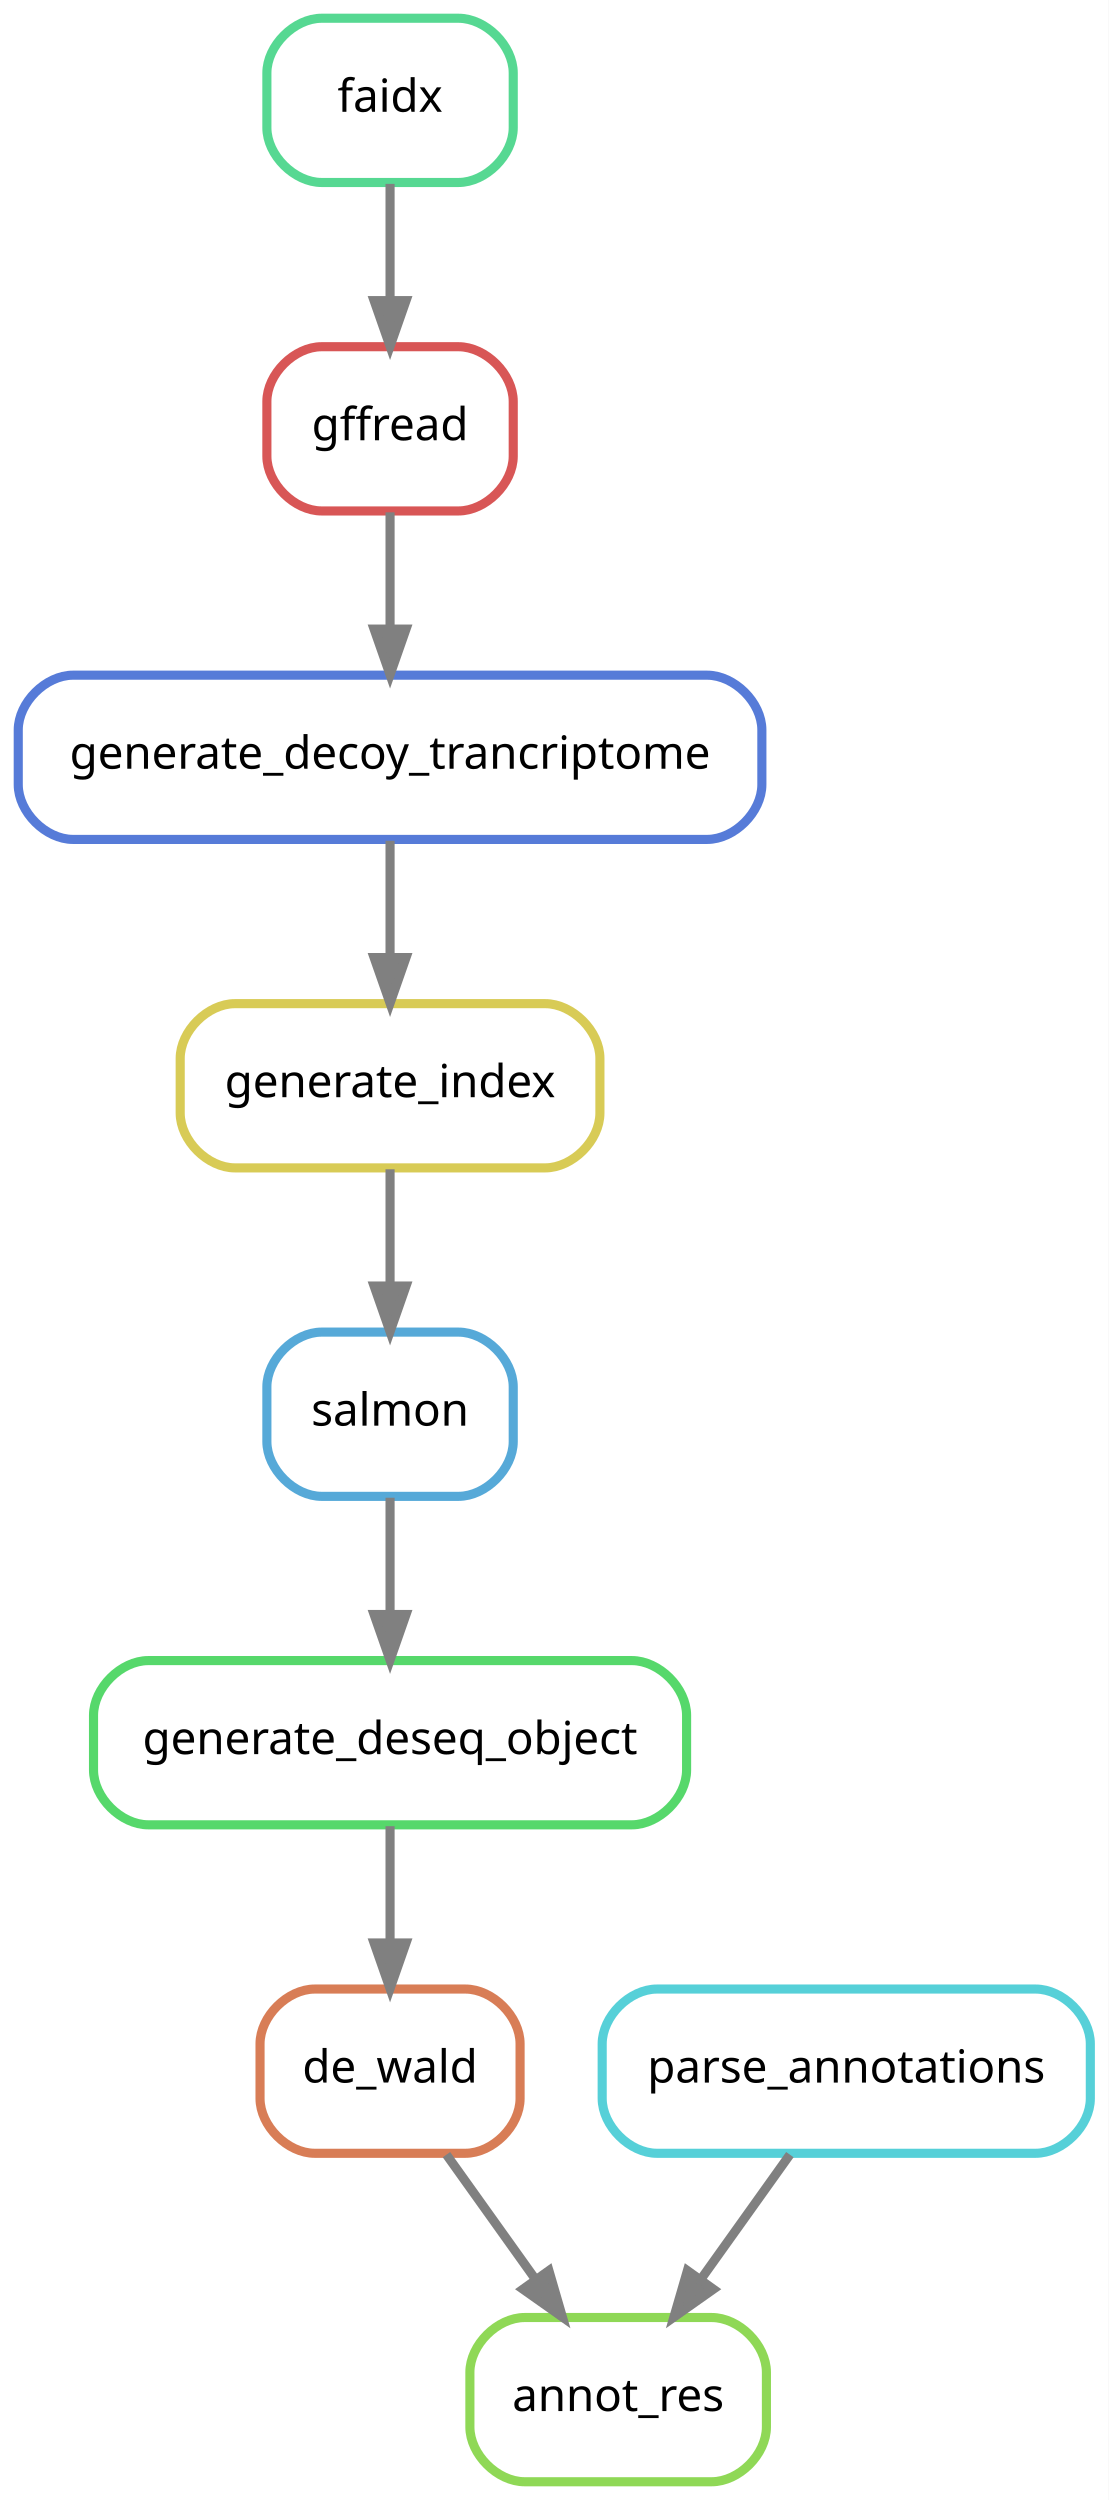
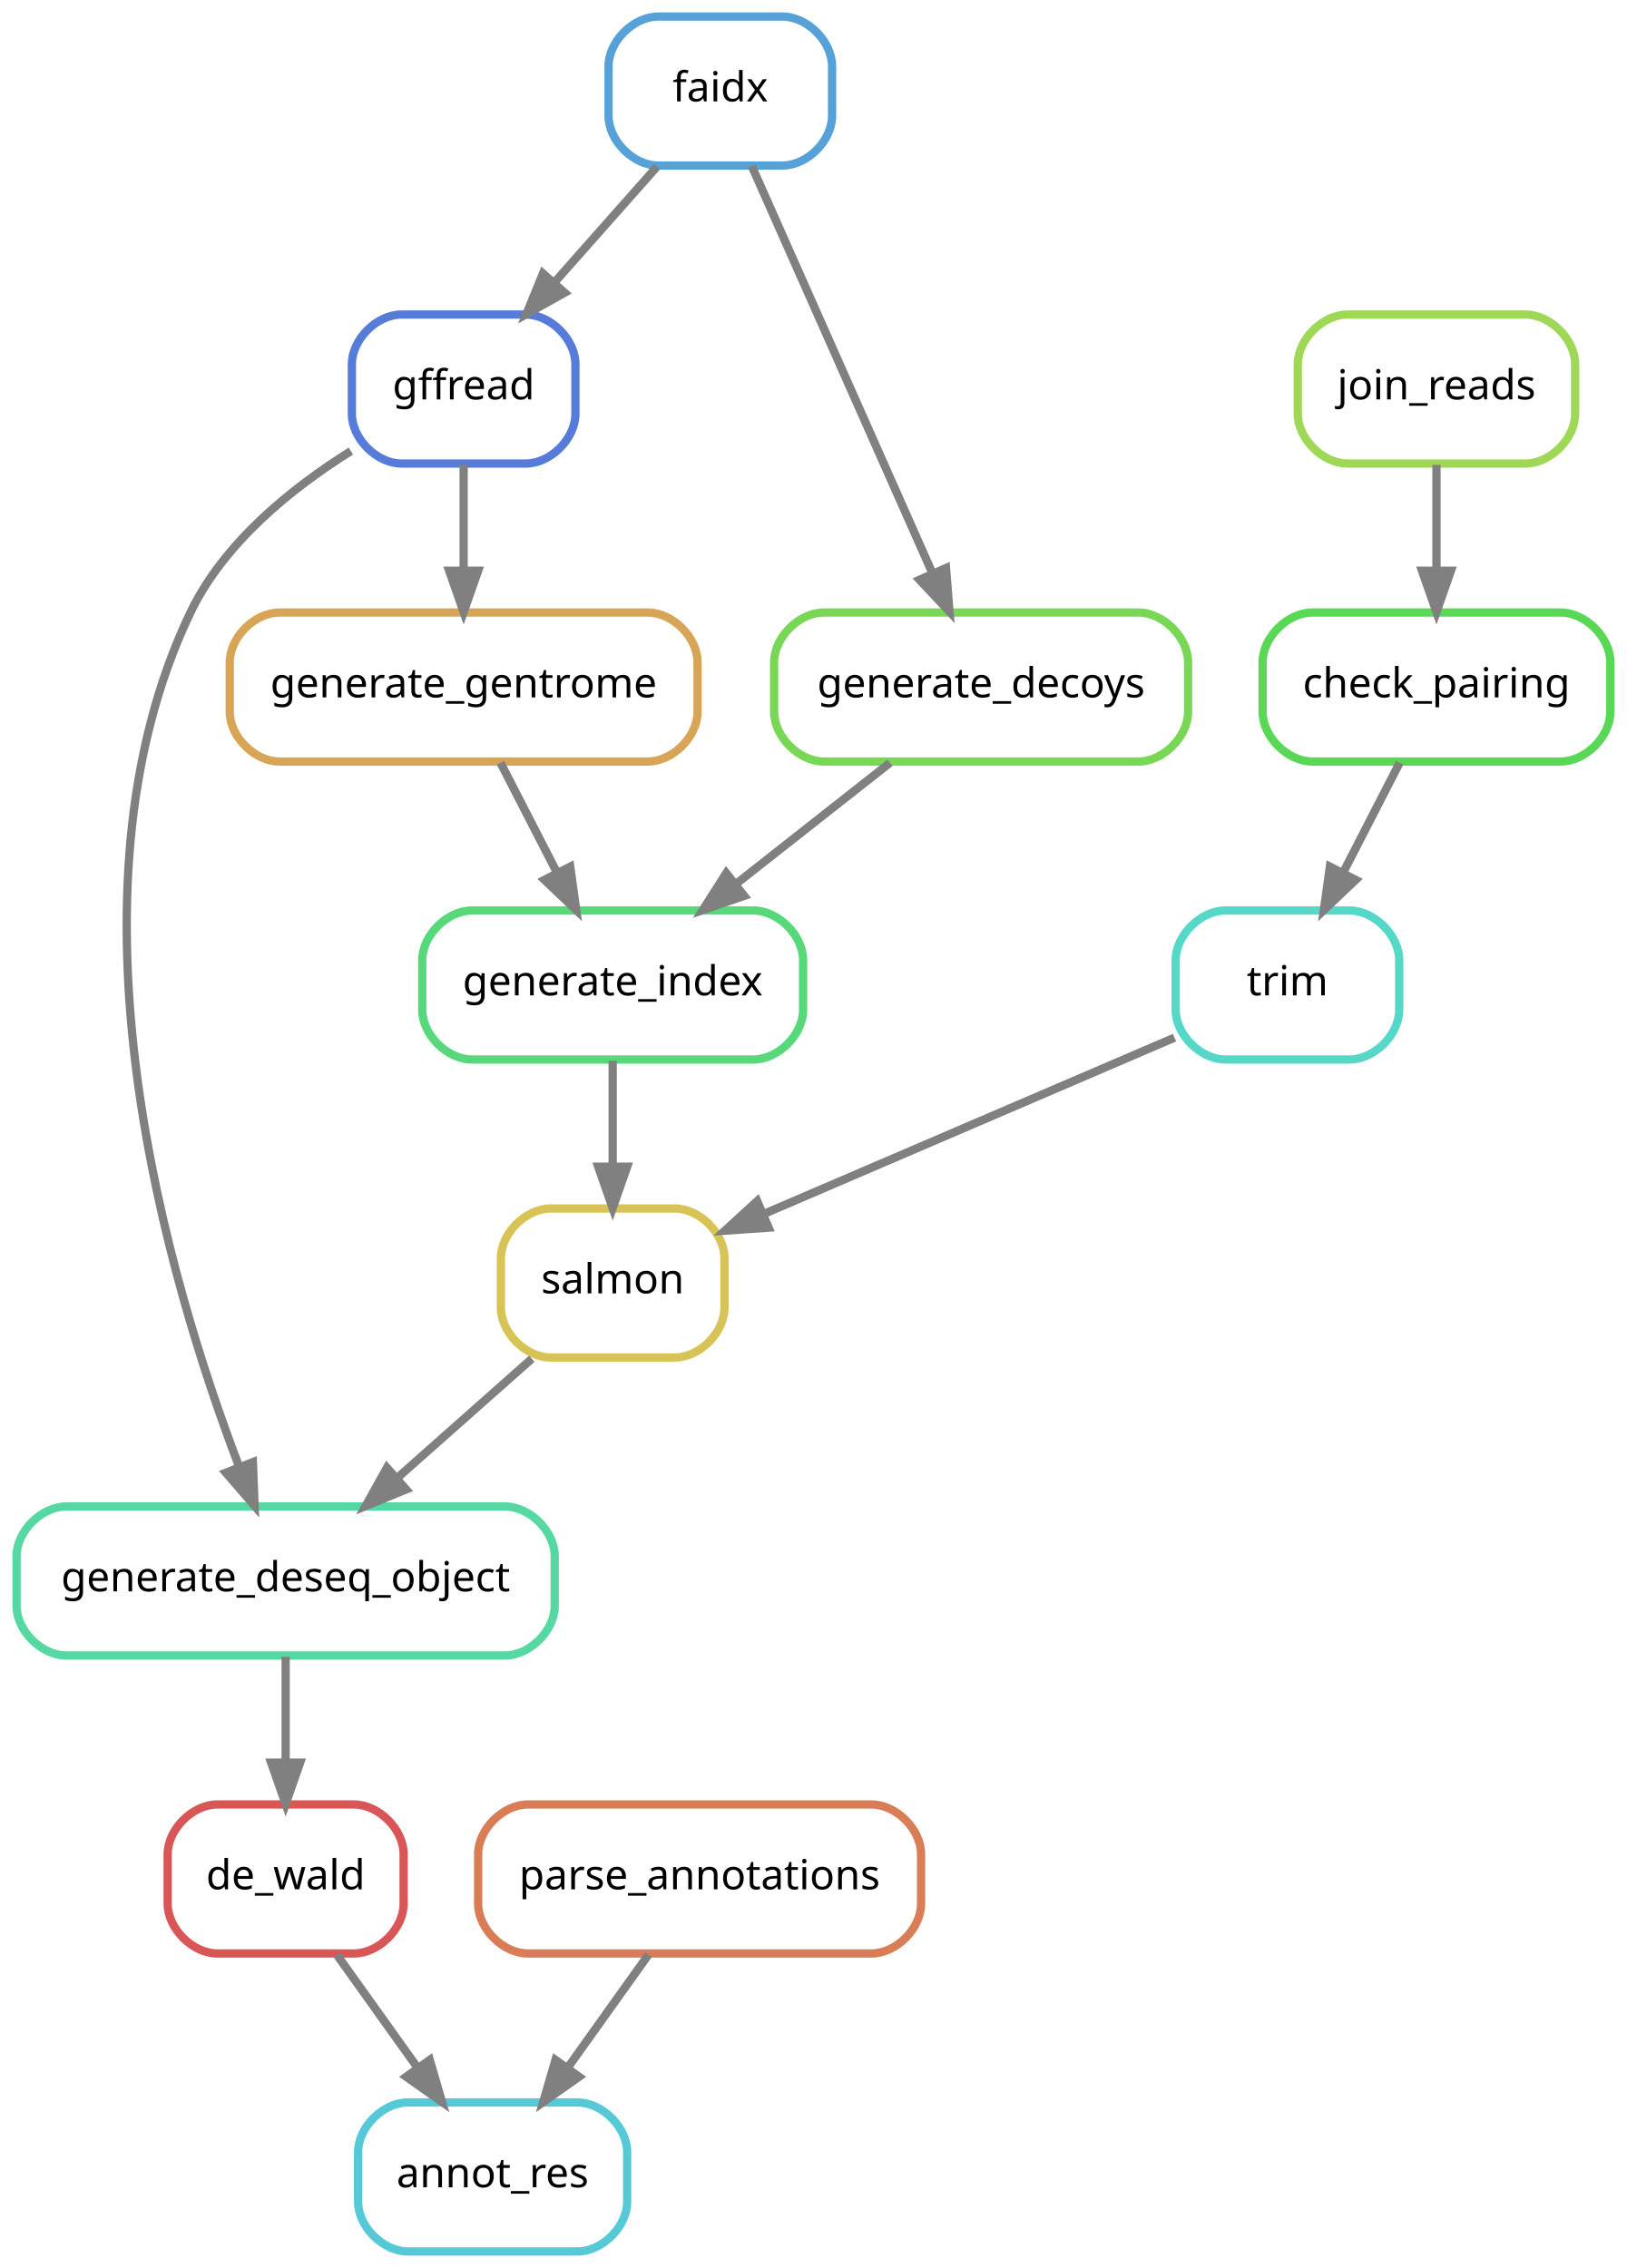
- <svg xmlns="http://www.w3.org/2000/svg" width="243pt" height="548pt" viewBox="0.00 0.00 243.00 548.00">
+ <svg xmlns="http://www.w3.org/2000/svg" width="393pt" height="548pt" viewBox="0.00 0.00 393.00 548.00">
  <g id="graph0" class="graph" transform="scale(1 1) rotate(0) translate(4 544)">
-     <polygon fill="white" stroke="transparent" points="-4,4 -4,-544 239,-544 239,4 -4,4" />
+     <polygon fill="white" stroke="transparent" points="-4,4 -4,-544 389,-544 389,4 -4,4" />
    <g id="node1" class="node">
-       <path fill="none" stroke="#8fd856" stroke-width="2" d="M152,-36C152,-36 111,-36 111,-36 105,-36 99,-30 99,-24 99,-24 99,-12 99,-12 99,-6 105,0 111,0 111,0 152,0 152,0 158,0 164,-6 164,-12 164,-12 164,-24 164,-24 164,-30 158,-36 152,-36" />
-       <text text-anchor="middle" x="131.5" y="-15.5" font-family="sans" font-size="10.00">annot_res</text>
+       <path fill="none" stroke="#56c9d8" stroke-width="2" d="M135.5,-36C135.5,-36 94.5,-36 94.5,-36 88.5,-36 82.5,-30 82.5,-24 82.5,-24 82.5,-12 82.5,-12 82.5,-6 88.5,0 94.5,0 94.5,0 135.5,0 135.5,0 141.5,0 147.5,-6 147.5,-12 147.5,-12 147.5,-24 147.5,-24 147.5,-30 141.5,-36 135.5,-36" />
+       <text text-anchor="middle" x="115" y="-15.5" font-family="sans" font-size="10.00">annot_res</text>
    </g>
    <g id="node2" class="node">
-       <path fill="none" stroke="#d87d56" stroke-width="2" d="M98,-108C98,-108 65,-108 65,-108 59,-108 53,-102 53,-96 53,-96 53,-84 53,-84 53,-78 59,-72 65,-72 65,-72 98,-72 98,-72 104,-72 110,-78 110,-84 110,-84 110,-96 110,-96 110,-102 104,-108 98,-108" />
-       <text text-anchor="middle" x="81.5" y="-87.5" font-family="sans" font-size="10.00">de_wald</text>
+       <path fill="none" stroke="#d85656" stroke-width="2" d="M81.5,-108C81.5,-108 48.5,-108 48.5,-108 42.5,-108 36.5,-102 36.5,-96 36.5,-96 36.5,-84 36.5,-84 36.5,-78 42.5,-72 48.5,-72 48.5,-72 81.5,-72 81.5,-72 87.5,-72 93.5,-78 93.5,-84 93.5,-84 93.5,-96 93.5,-96 93.5,-102 87.5,-108 81.5,-108" />
+       <text text-anchor="middle" x="65" y="-87.5" font-family="sans" font-size="10.00">de_wald</text>
    </g>
    <g id="edge1" class="edge">
-       <path fill="none" stroke="grey" stroke-width="2" d="M93.86,-71.7C99.73,-63.47 106.87,-53.48 113.34,-44.42" />
-       <polygon fill="grey" stroke="grey" stroke-width="2" points="116.32,-46.28 119.28,-36.1 110.62,-42.21 116.32,-46.28" />
+       <path fill="none" stroke="grey" stroke-width="2" d="M77.36,-71.7C83.23,-63.47 90.37,-53.48 96.84,-44.42" />
+       <polygon fill="grey" stroke="grey" stroke-width="2" points="99.82,-46.28 102.78,-36.1 94.12,-42.21 99.82,-46.28" />
    </g>
    <g id="node3" class="node">
-       <path fill="none" stroke="#56d0d8" stroke-width="2" d="M223,-108C223,-108 140,-108 140,-108 134,-108 128,-102 128,-96 128,-96 128,-84 128,-84 128,-78 134,-72 140,-72 140,-72 223,-72 223,-72 229,-72 235,-78 235,-84 235,-84 235,-96 235,-96 235,-102 229,-108 223,-108" />
-       <text text-anchor="middle" x="181.5" y="-87.5" font-family="sans" font-size="10.00">parse_annotations</text>
+       <path fill="none" stroke="#d87d56" stroke-width="2" d="M206.5,-108C206.5,-108 123.5,-108 123.5,-108 117.5,-108 111.5,-102 111.5,-96 111.5,-96 111.5,-84 111.5,-84 111.5,-78 117.5,-72 123.5,-72 123.5,-72 206.5,-72 206.5,-72 212.5,-72 218.5,-78 218.5,-84 218.5,-84 218.5,-96 218.5,-96 218.5,-102 212.5,-108 206.5,-108" />
+       <text text-anchor="middle" x="165" y="-87.5" font-family="sans" font-size="10.00">parse_annotations</text>
    </g>
    <g id="edge2" class="edge">
-       <path fill="none" stroke="grey" stroke-width="2" d="M169.14,-71.7C163.27,-63.47 156.13,-53.48 149.66,-44.42" />
-       <polygon fill="grey" stroke="grey" stroke-width="2" points="152.38,-42.21 143.72,-36.1 146.68,-46.28 152.38,-42.21" />
+       <path fill="none" stroke="grey" stroke-width="2" d="M152.64,-71.7C146.77,-63.47 139.63,-53.48 133.16,-44.42" />
+       <polygon fill="grey" stroke="grey" stroke-width="2" points="135.88,-42.21 127.22,-36.1 130.18,-46.28 135.88,-42.21" />
    </g>
    <g id="node4" class="node">
-       <path fill="none" stroke="#56d86b" stroke-width="2" d="M134.5,-180C134.5,-180 28.5,-180 28.5,-180 22.5,-180 16.5,-174 16.5,-168 16.5,-168 16.5,-156 16.5,-156 16.5,-150 22.5,-144 28.5,-144 28.5,-144 134.5,-144 134.5,-144 140.5,-144 146.5,-150 146.5,-156 146.5,-156 146.5,-168 146.5,-168 146.5,-174 140.5,-180 134.5,-180" />
-       <text text-anchor="middle" x="81.5" y="-159.5" font-family="sans" font-size="10.00">generate_deseq_object</text>
+       <path fill="none" stroke="#56d8a2" stroke-width="2" d="M118,-180C118,-180 12,-180 12,-180 6,-180 0,-174 0,-168 0,-168 0,-156 0,-156 0,-150 6,-144 12,-144 12,-144 118,-144 118,-144 124,-144 130,-150 130,-156 130,-156 130,-168 130,-168 130,-174 124,-180 118,-180" />
+       <text text-anchor="middle" x="65" y="-159.5" font-family="sans" font-size="10.00">generate_deseq_object</text>
    </g>
    <g id="edge3" class="edge">
-       <path fill="none" stroke="grey" stroke-width="2" d="M81.5,-143.7C81.5,-135.98 81.5,-126.71 81.5,-118.11" />
-       <polygon fill="grey" stroke="grey" stroke-width="2" points="85,-118.1 81.5,-108.1 78,-118.1 85,-118.1" />
+       <path fill="none" stroke="grey" stroke-width="2" d="M65,-143.7C65,-135.98 65,-126.71 65,-118.11" />
+       <polygon fill="grey" stroke="grey" stroke-width="2" points="68.5,-118.1 65,-108.1 61.5,-118.1 68.5,-118.1" />
    </g>
    <g id="node5" class="node">
-       <path fill="none" stroke="#56a9d8" stroke-width="2" d="M96.5,-252C96.5,-252 66.5,-252 66.5,-252 60.5,-252 54.5,-246 54.5,-240 54.5,-240 54.5,-228 54.5,-228 54.5,-222 60.5,-216 66.5,-216 66.5,-216 96.5,-216 96.5,-216 102.5,-216 108.5,-222 108.5,-228 108.5,-228 108.5,-240 108.5,-240 108.5,-246 102.5,-252 96.5,-252" />
-       <text text-anchor="middle" x="81.5" y="-231.5" font-family="sans" font-size="10.00">salmon</text>
+       <path fill="none" stroke="#d8c356" stroke-width="2" d="M159,-252C159,-252 129,-252 129,-252 123,-252 117,-246 117,-240 117,-240 117,-228 117,-228 117,-222 123,-216 129,-216 129,-216 159,-216 159,-216 165,-216 171,-222 171,-228 171,-228 171,-240 171,-240 171,-246 165,-252 159,-252" />
+       <text text-anchor="middle" x="144" y="-231.5" font-family="sans" font-size="10.00">salmon</text>
+     </g>
+     <g id="edge5" class="edge">
+       <path fill="none" stroke="grey" stroke-width="2" d="M124.47,-215.7C114.62,-206.97 102.51,-196.24 91.8,-186.75" />
+       <polygon fill="grey" stroke="grey" stroke-width="2" points="94.11,-184.12 84.3,-180.1 89.47,-189.36 94.11,-184.12" />
+     </g>
+     <g id="node6" class="node">
+       <path fill="none" stroke="#567bd8" stroke-width="2" d="M123,-468C123,-468 93,-468 93,-468 87,-468 81,-462 81,-456 81,-456 81,-444 81,-444 81,-438 87,-432 93,-432 93,-432 123,-432 123,-432 129,-432 135,-438 135,-444 135,-444 135,-456 135,-456 135,-462 129,-468 123,-468" />
+       <text text-anchor="middle" x="108" y="-447.5" font-family="sans" font-size="10.00">gffread</text>
    </g>
    <g id="edge4" class="edge">
-       <path fill="none" stroke="grey" stroke-width="2" d="M81.5,-215.7C81.5,-207.98 81.5,-198.71 81.5,-190.11" />
-       <polygon fill="grey" stroke="grey" stroke-width="2" points="85,-190.1 81.5,-180.1 78,-190.1 85,-190.1" />
+       <path fill="none" stroke="grey" stroke-width="2" d="M80.76,-435.01C66.38,-426 50.07,-412.83 42,-396 9.08,-327.34 36.65,-234.4 53.82,-189.48" />
+       <polygon fill="grey" stroke="grey" stroke-width="2" points="57.09,-190.73 57.5,-180.14 50.57,-188.16 57.09,-190.73" />
    </g>
-     <g id="node6" class="node">
-       <path fill="none" stroke="#d8cb56" stroke-width="2" d="M115.5,-324C115.5,-324 47.5,-324 47.5,-324 41.5,-324 35.5,-318 35.5,-312 35.5,-312 35.5,-300 35.5,-300 35.5,-294 41.5,-288 47.5,-288 47.5,-288 115.5,-288 115.5,-288 121.5,-288 127.5,-294 127.5,-300 127.5,-300 127.5,-312 127.5,-312 127.5,-318 121.5,-324 115.5,-324" />
-       <text text-anchor="middle" x="81.5" y="-303.5" font-family="sans" font-size="10.00">generate_index</text>
+     <g id="node10" class="node">
+       <path fill="none" stroke="#d8a456" stroke-width="2" d="M152.5,-396C152.5,-396 63.5,-396 63.5,-396 57.5,-396 51.5,-390 51.5,-384 51.5,-384 51.5,-372 51.5,-372 51.5,-366 57.5,-360 63.5,-360 63.5,-360 152.5,-360 152.5,-360 158.5,-360 164.5,-366 164.5,-372 164.5,-372 164.5,-384 164.5,-384 164.5,-390 158.5,-396 152.5,-396" />
+       <text text-anchor="middle" x="108" y="-375.5" font-family="sans" font-size="10.00">generate_gentrome</text>
    </g>
-     <g id="edge5" class="edge">
-       <path fill="none" stroke="grey" stroke-width="2" d="M81.5,-287.7C81.5,-279.98 81.5,-270.71 81.5,-262.11" />
-       <polygon fill="grey" stroke="grey" stroke-width="2" points="85,-262.1 81.5,-252.1 78,-262.1 85,-262.1" />
+     <g id="edge12" class="edge">
+       <path fill="none" stroke="grey" stroke-width="2" d="M108,-431.7C108,-423.98 108,-414.71 108,-406.11" />
+       <polygon fill="grey" stroke="grey" stroke-width="2" points="111.5,-406.1 108,-396.1 104.5,-406.1 111.5,-406.1" />
    </g>
    <g id="node7" class="node">
-       <path fill="none" stroke="#567bd8" stroke-width="2" d="M151,-396C151,-396 12,-396 12,-396 6,-396 0,-390 0,-384 0,-384 0,-372 0,-372 0,-366 6,-360 12,-360 12,-360 151,-360 151,-360 157,-360 163,-366 163,-372 163,-372 163,-384 163,-384 163,-390 157,-396 151,-396" />
-       <text text-anchor="middle" x="81.5" y="-375.5" font-family="sans" font-size="10.00">generate_decoy_trancriptome</text>
+       <path fill="none" stroke="#56d87b" stroke-width="2" d="M178,-324C178,-324 110,-324 110,-324 104,-324 98,-318 98,-312 98,-312 98,-300 98,-300 98,-294 104,-288 110,-288 110,-288 178,-288 178,-288 184,-288 190,-294 190,-300 190,-300 190,-312 190,-312 190,-318 184,-324 178,-324" />
+       <text text-anchor="middle" x="144" y="-303.5" font-family="sans" font-size="10.00">generate_index</text>
+     </g>
+     <g id="edge7" class="edge">
+       <path fill="none" stroke="grey" stroke-width="2" d="M144,-287.7C144,-279.98 144,-270.71 144,-262.11" />
+       <polygon fill="grey" stroke="grey" stroke-width="2" points="147.5,-262.1 144,-252.1 140.5,-262.1 147.5,-262.1" />
+     </g>
+     <g id="node8" class="node">
+       <path fill="none" stroke="#56d8c9" stroke-width="2" d="M322,-324C322,-324 292,-324 292,-324 286,-324 280,-318 280,-312 280,-312 280,-300 280,-300 280,-294 286,-288 292,-288 292,-288 322,-288 322,-288 328,-288 334,-294 334,-300 334,-300 334,-312 334,-312 334,-318 328,-324 322,-324" />
+       <text text-anchor="middle" x="307" y="-303.5" font-family="sans" font-size="10.00">trim</text>
    </g>
    <g id="edge6" class="edge">
-       <path fill="none" stroke="grey" stroke-width="2" d="M81.5,-359.7C81.5,-351.98 81.5,-342.71 81.5,-334.11" />
-       <polygon fill="grey" stroke="grey" stroke-width="2" points="85,-334.1 81.5,-324.1 78,-334.1 85,-334.1" />
-     </g>
-     <g id="node8" class="node">
-       <path fill="none" stroke="#d85656" stroke-width="2" d="M96.5,-468C96.5,-468 66.5,-468 66.5,-468 60.5,-468 54.5,-462 54.5,-456 54.5,-456 54.5,-444 54.5,-444 54.5,-438 60.5,-432 66.5,-432 66.5,-432 96.5,-432 96.5,-432 102.5,-432 108.5,-438 108.5,-444 108.5,-444 108.5,-456 108.5,-456 108.5,-462 102.5,-468 96.5,-468" />
-       <text text-anchor="middle" x="81.5" y="-447.5" font-family="sans" font-size="10.00">gffread</text>
-     </g>
-     <g id="edge7" class="edge">
-       <path fill="none" stroke="grey" stroke-width="2" d="M81.5,-431.7C81.5,-423.98 81.5,-414.71 81.5,-406.11" />
-       <polygon fill="grey" stroke="grey" stroke-width="2" points="85,-406.1 81.5,-396.1 78,-406.1 85,-406.1" />
+       <path fill="none" stroke="grey" stroke-width="2" d="M279.72,-293.28C252.49,-281.59 210.47,-263.55 180.41,-250.64" />
+       <polygon fill="grey" stroke="grey" stroke-width="2" points="181.67,-247.37 171.1,-246.64 178.91,-253.8 181.67,-247.37" />
    </g>
    <g id="node9" class="node">
-       <path fill="none" stroke="#56d892" stroke-width="2" d="M96.5,-540C96.5,-540 66.5,-540 66.5,-540 60.5,-540 54.5,-534 54.5,-528 54.5,-528 54.5,-516 54.5,-516 54.5,-510 60.5,-504 66.5,-504 66.5,-504 96.5,-504 96.5,-504 102.5,-504 108.5,-510 108.5,-516 108.5,-516 108.5,-528 108.5,-528 108.5,-534 102.5,-540 96.5,-540" />
-       <text text-anchor="middle" x="81.5" y="-519.5" font-family="sans" font-size="10.00">faidx</text>
+       <path fill="none" stroke="#56a2d8" stroke-width="2" d="M185,-540C185,-540 155,-540 155,-540 149,-540 143,-534 143,-528 143,-528 143,-516 143,-516 143,-510 149,-504 155,-504 155,-504 185,-504 185,-504 191,-504 197,-510 197,-516 197,-516 197,-528 197,-528 197,-534 191,-540 185,-540" />
+       <text text-anchor="middle" x="170" y="-519.5" font-family="sans" font-size="10.00">faidx</text>
    </g>
    <g id="edge8" class="edge">
-       <path fill="none" stroke="grey" stroke-width="2" d="M81.5,-503.7C81.5,-495.98 81.5,-486.71 81.5,-478.11" />
-       <polygon fill="grey" stroke="grey" stroke-width="2" points="85,-478.1 81.5,-468.1 78,-478.1 85,-478.1" />
+       <path fill="none" stroke="grey" stroke-width="2" d="M154.67,-503.7C147.24,-495.3 138.18,-485.07 130.02,-475.86" />
+       <polygon fill="grey" stroke="grey" stroke-width="2" points="132.4,-473.27 123.15,-468.1 127.16,-477.91 132.4,-473.27" />
+     </g>
+     <g id="node11" class="node">
+       <path fill="none" stroke="#78d856" stroke-width="2" d="M271,-396C271,-396 195,-396 195,-396 189,-396 183,-390 183,-384 183,-384 183,-372 183,-372 183,-366 189,-360 195,-360 195,-360 271,-360 271,-360 277,-360 283,-366 283,-372 283,-372 283,-384 283,-384 283,-390 277,-396 271,-396" />
+       <text text-anchor="middle" x="233" y="-375.5" font-family="sans" font-size="10.00">generate_decoys</text>
+     </g>
+     <g id="edge13" class="edge">
+       <path fill="none" stroke="grey" stroke-width="2" d="M177.6,-503.87C188.43,-479.46 208.41,-434.43 221.18,-405.64" />
+       <polygon fill="grey" stroke="grey" stroke-width="2" points="224.52,-406.75 225.37,-396.19 218.12,-403.91 224.52,-406.75" />
+     </g>
+     <g id="edge10" class="edge">
+       <path fill="none" stroke="grey" stroke-width="2" d="M116.9,-359.7C121,-351.73 125.95,-342.1 130.49,-333.26" />
+       <polygon fill="grey" stroke="grey" stroke-width="2" points="133.74,-334.6 135.2,-324.1 127.52,-331.4 133.74,-334.6" />
+     </g>
+     <g id="edge9" class="edge">
+       <path fill="none" stroke="grey" stroke-width="2" d="M211,-359.7C199.79,-350.88 186,-340.03 173.85,-330.47" />
+       <polygon fill="grey" stroke="grey" stroke-width="2" points="175.77,-327.54 165.75,-324.1 171.44,-333.04 175.77,-327.54" />
+     </g>
+     <g id="node12" class="node">
+       <path fill="none" stroke="#59d856" stroke-width="2" d="M373,-396C373,-396 313,-396 313,-396 307,-396 301,-390 301,-384 301,-384 301,-372 301,-372 301,-366 307,-360 313,-360 313,-360 373,-360 373,-360 379,-360 385,-366 385,-372 385,-372 385,-384 385,-384 385,-390 379,-396 373,-396" />
+       <text text-anchor="middle" x="343" y="-375.5" font-family="sans" font-size="10.00">check_pairing</text>
+     </g>
+     <g id="edge11" class="edge">
+       <path fill="none" stroke="grey" stroke-width="2" d="M334.1,-359.7C330,-351.73 325.05,-342.1 320.51,-333.26" />
+       <polygon fill="grey" stroke="grey" stroke-width="2" points="323.48,-331.4 315.8,-324.1 317.26,-334.6 323.48,-331.4" />
+     </g>
+     <g id="node13" class="node">
+       <path fill="none" stroke="#9fd856" stroke-width="2" d="M364.5,-468C364.5,-468 321.5,-468 321.5,-468 315.5,-468 309.5,-462 309.5,-456 309.5,-456 309.5,-444 309.5,-444 309.5,-438 315.5,-432 321.5,-432 321.5,-432 364.5,-432 364.5,-432 370.5,-432 376.5,-438 376.5,-444 376.5,-444 376.5,-456 376.5,-456 376.5,-462 370.5,-468 364.5,-468" />
+       <text text-anchor="middle" x="343" y="-447.5" font-family="sans" font-size="10.00">join_reads</text>
+     </g>
+     <g id="edge14" class="edge">
+       <path fill="none" stroke="grey" stroke-width="2" d="M343,-431.7C343,-423.98 343,-414.71 343,-406.11" />
+       <polygon fill="grey" stroke="grey" stroke-width="2" points="346.5,-406.1 343,-396.1 339.5,-406.1 346.5,-406.1" />
    </g>
  </g>
</svg>
